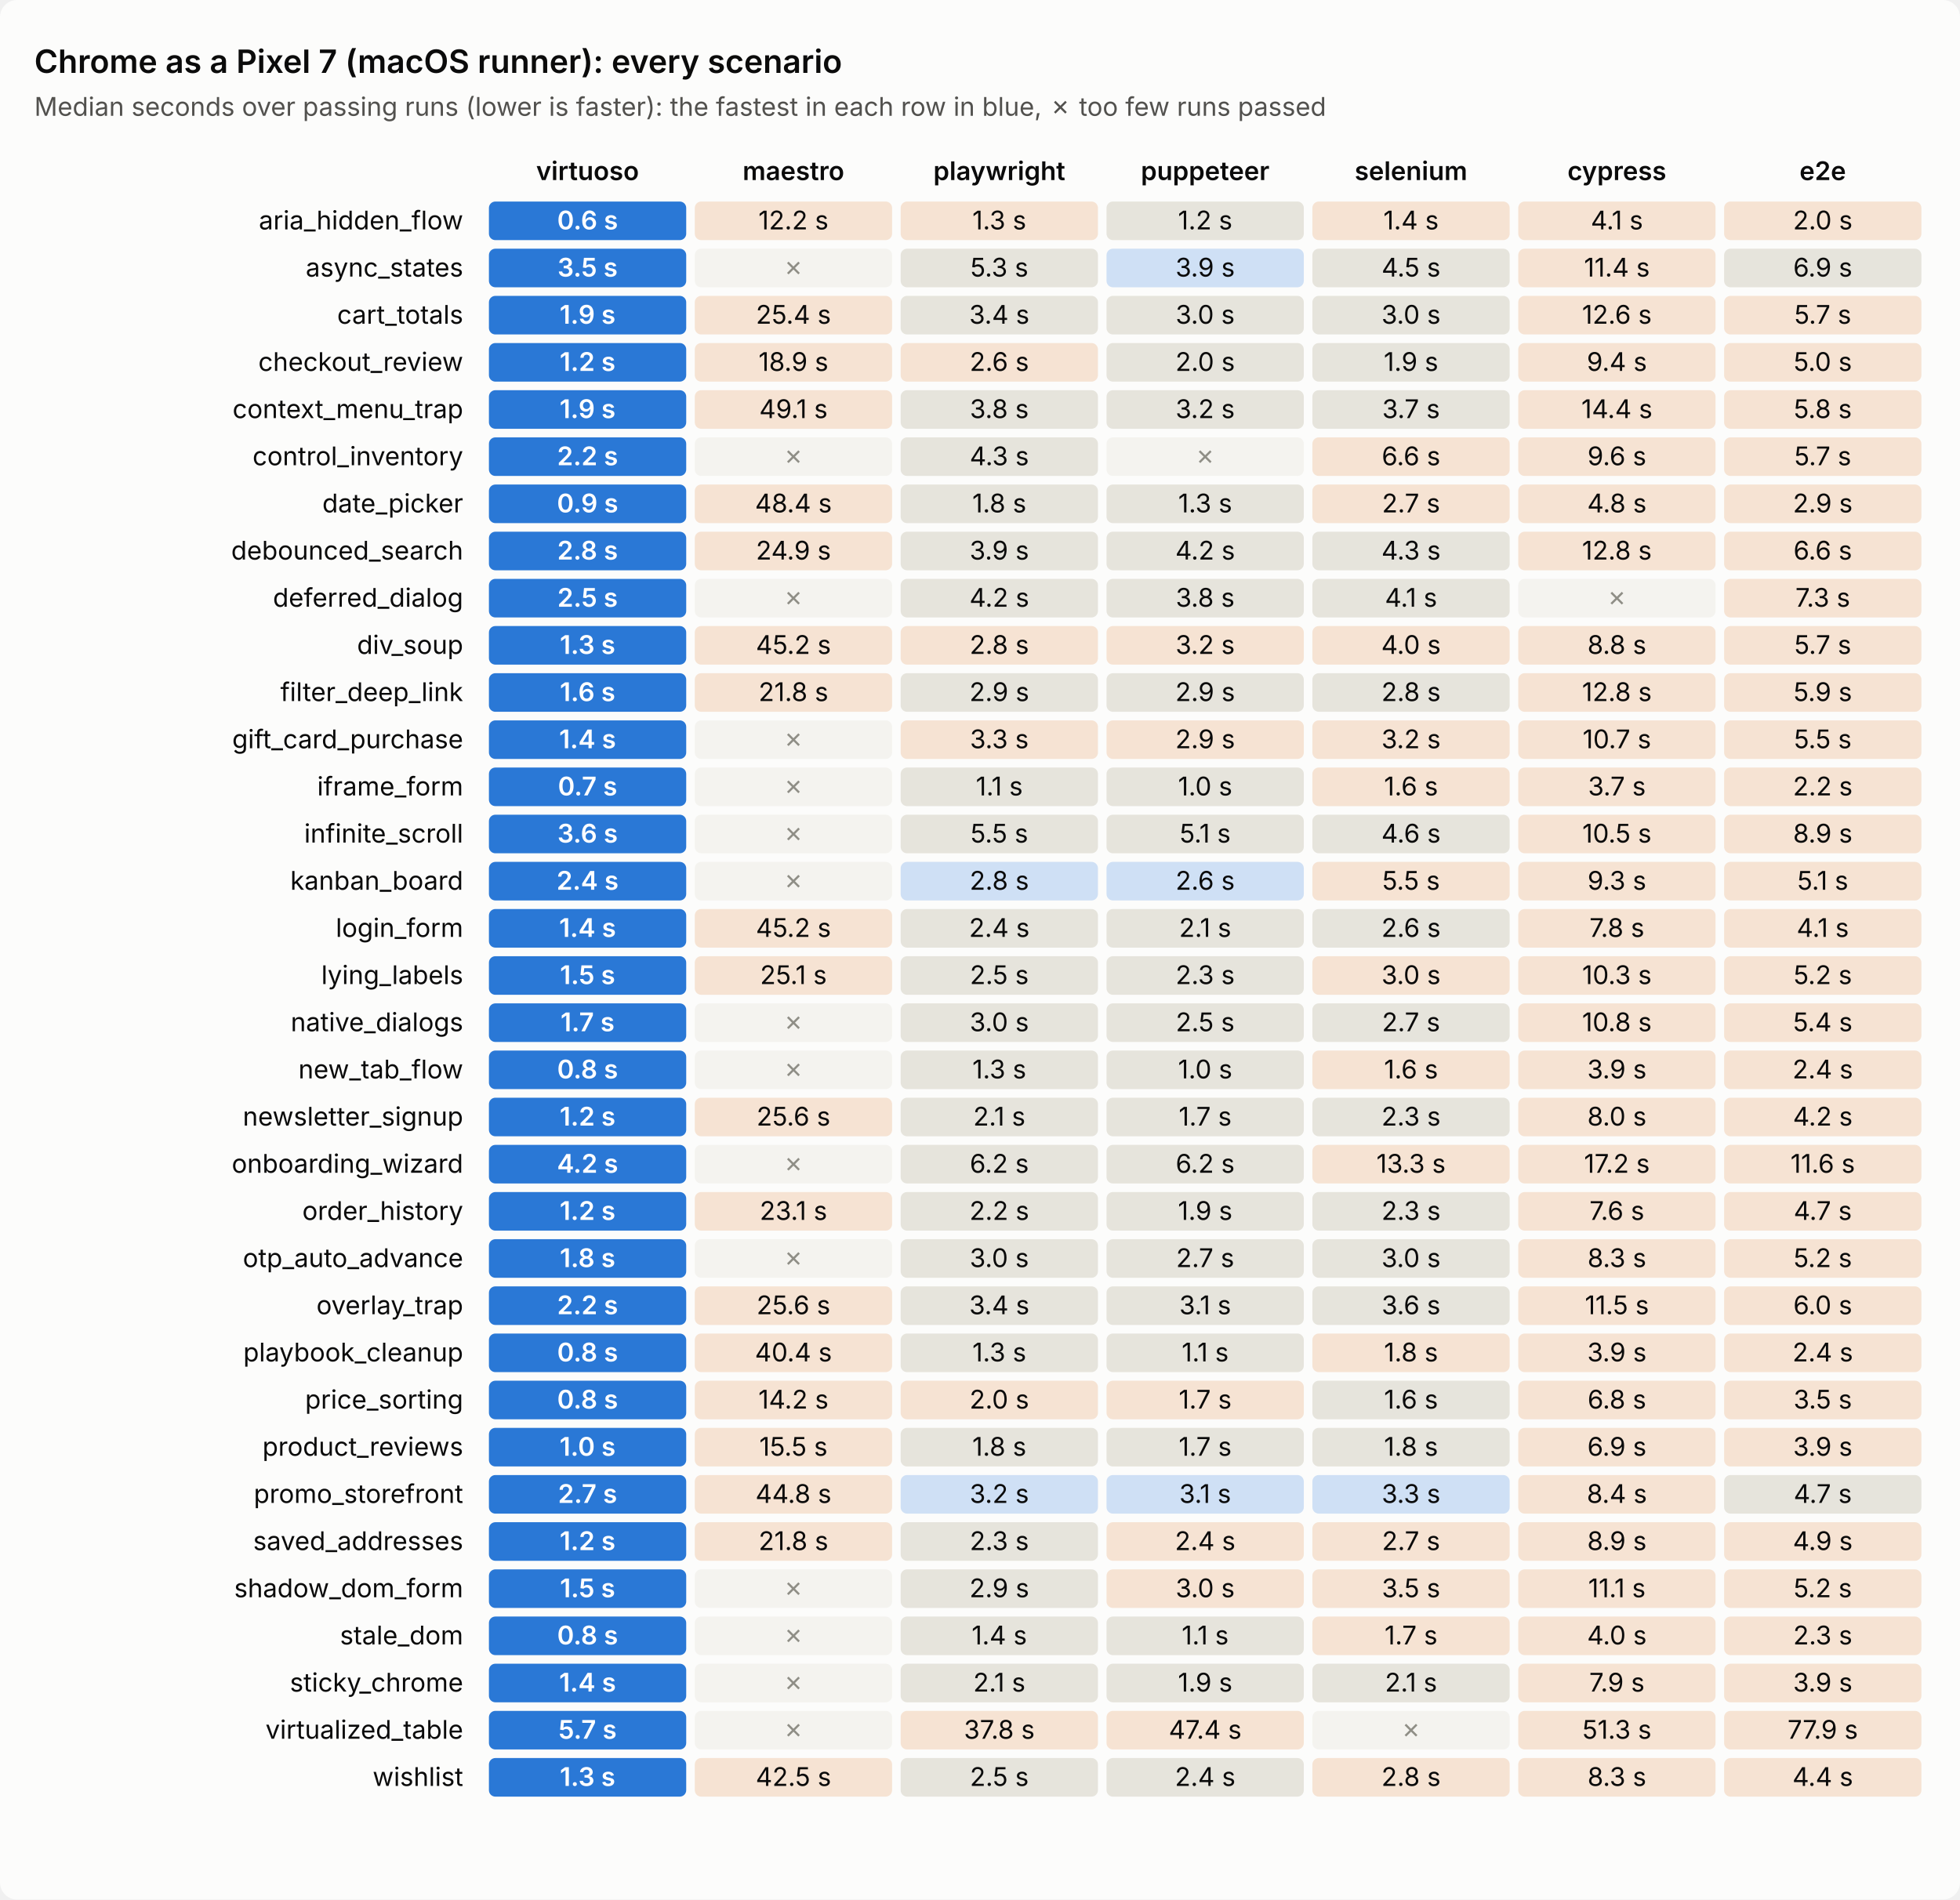
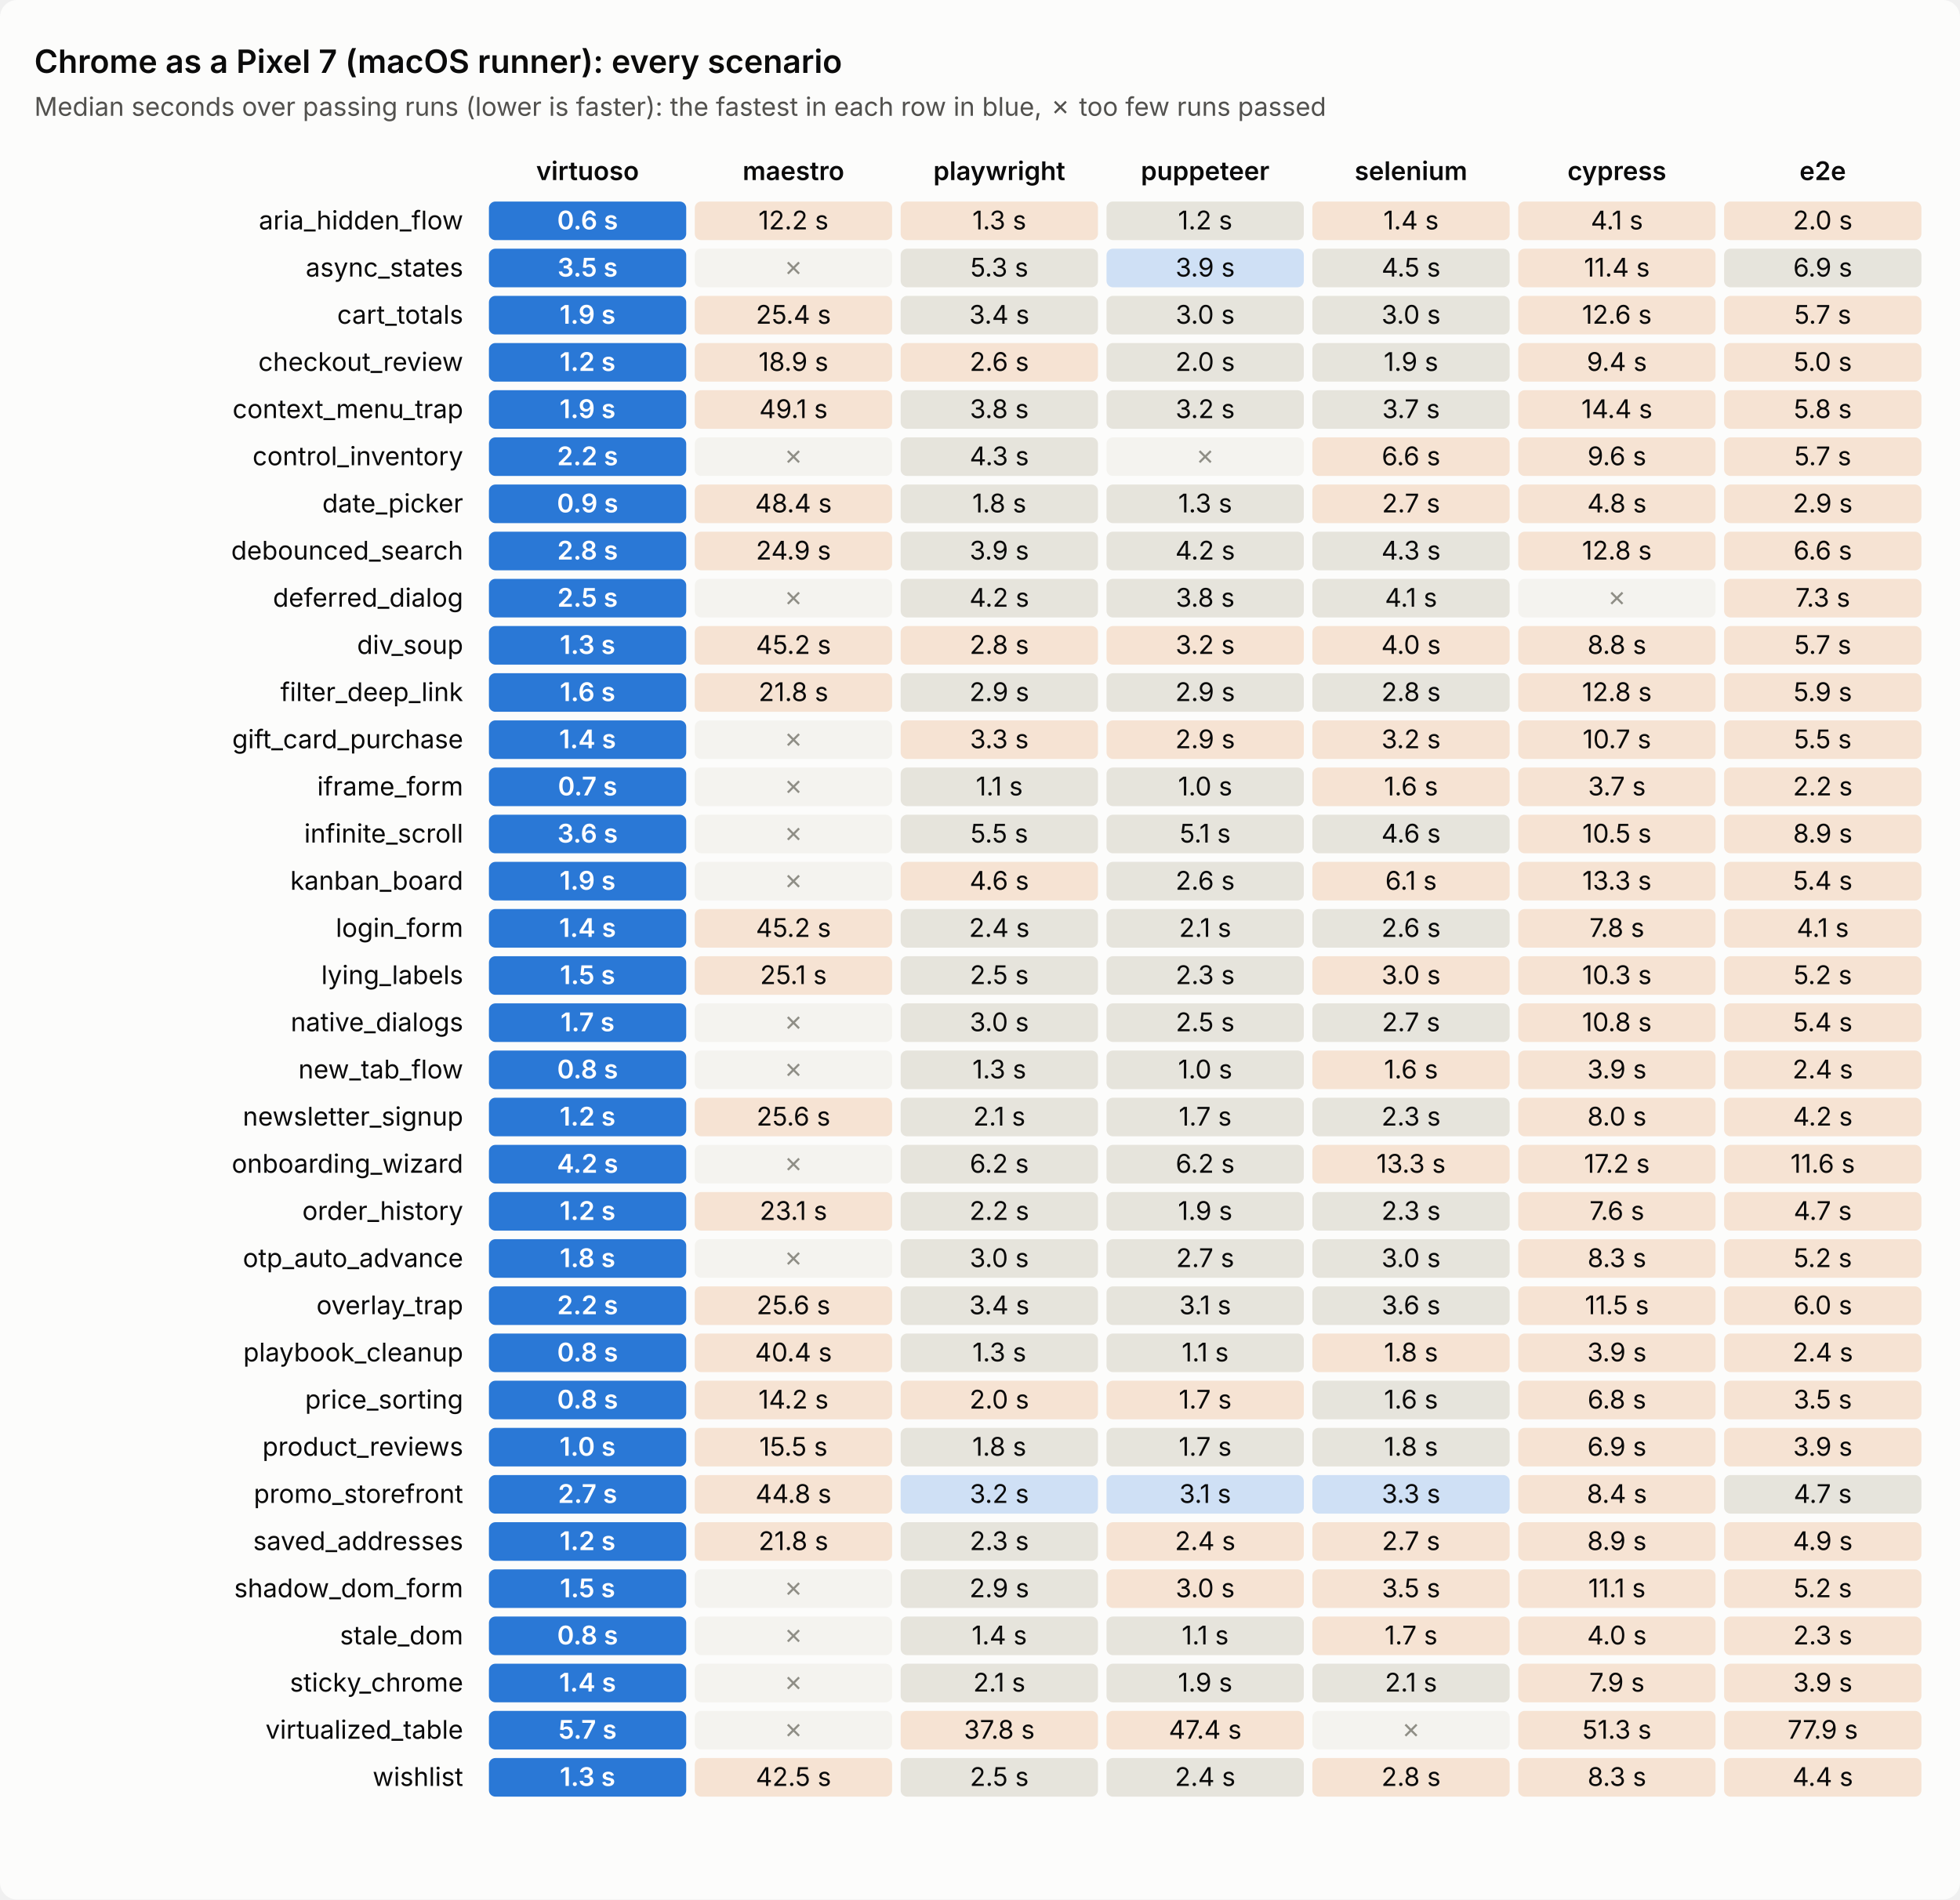
<svg xmlns="http://www.w3.org/2000/svg" viewBox="0 0 914 886" width="914" height="886" role="img" aria-label="Chrome as a Pixel 7 (macOS runner): every scenario's time per tool">
  <style>text{font:12px system-ui,-apple-system,'Segoe UI',sans-serif;fill:#0b0b0b}.sub{fill:#52514e}.title{font-size:15px;font-weight:600}.head{font-weight:600}         .bg{fill:#fcfcfb}.cell{fill:#efeee9}.best{fill:#2a78d6}.best+text{fill:#fff;font-weight:600}.near{fill:#cfe0f5}.mid{fill:#e6e4dc}.far{fill:#f6e3d3}.fail{fill:#f4f3ef}.fail+text{fill:#8f8e86}         @media (prefers-color-scheme: dark){.bg{fill:#1a1a19}text{fill:#f0efec}.sub{fill:#c3c2b7}.cell{fill:#2a2a28}.best{fill:#3987e5}.near{fill:#24364d}.mid{fill:#33322f}.far{fill:#4a3527}.fail{fill:#222221}.fail+text{fill:#7a7970}}</style>
  <rect class="bg" width="914" height="886" rx="8" />
  <text class="title" x="16" y="34.0">Chrome as a Pixel 7 (macOS runner): every scenario</text>
  <text class="sub" x="16" y="54.0">Median seconds over passing runs (lower is faster): the fastest in each row in blue, ✗ too few runs passed</text>
  <text class="head" x="274.0" y="84.0" text-anchor="middle">virtuoso</text>
  <text class="head" x="370.0" y="84.0" text-anchor="middle">maestro</text>
  <text class="head" x="466.0" y="84.0" text-anchor="middle">playwright</text>
  <text class="head" x="562.0" y="84.0" text-anchor="middle">puppeteer</text>
  <text class="head" x="658.0" y="84.0" text-anchor="middle">selenium</text>
  <text class="head" x="754.0" y="84.0" text-anchor="middle">cypress</text>
  <text class="head" x="850.0" y="84.0" text-anchor="middle">e2e</text>
  <text x="216.0" y="107.0" text-anchor="end">aria_hidden_flow</text>
  <rect class="cell best" x="228.0" y="94.0" width="92.0" height="18.0" rx="3" />
  <text x="274.0" y="107.0" text-anchor="middle">0.6 s</text>
  <rect class="cell far" x="324.0" y="94.0" width="92.0" height="18.0" rx="3" />
  <text x="370.0" y="107.0" text-anchor="middle">12.2 s</text>
  <rect class="cell far" x="420.0" y="94.0" width="92.0" height="18.0" rx="3" />
  <text x="466.0" y="107.0" text-anchor="middle">1.3 s</text>
  <rect class="cell mid" x="516.0" y="94.0" width="92.0" height="18.0" rx="3" />
  <text x="562.0" y="107.0" text-anchor="middle">1.2 s</text>
  <rect class="cell far" x="612.0" y="94.0" width="92.0" height="18.0" rx="3" />
  <text x="658.0" y="107.0" text-anchor="middle">1.4 s</text>
  <rect class="cell far" x="708.0" y="94.0" width="92.0" height="18.0" rx="3" />
  <text x="754.0" y="107.0" text-anchor="middle">4.1 s</text>
  <rect class="cell far" x="804.0" y="94.0" width="92.0" height="18.0" rx="3" />
  <text x="850.0" y="107.0" text-anchor="middle">2.0 s</text>
  <text x="216.0" y="129.0" text-anchor="end">async_states</text>
  <rect class="cell best" x="228.0" y="116.0" width="92.0" height="18.0" rx="3" />
  <text x="274.0" y="129.0" text-anchor="middle">3.5 s</text>
  <rect class="cell fail" x="324.0" y="116.0" width="92.0" height="18.0" rx="3" />
  <text x="370.0" y="129.0" text-anchor="middle">✗</text>
  <rect class="cell mid" x="420.0" y="116.0" width="92.0" height="18.0" rx="3" />
  <text x="466.0" y="129.0" text-anchor="middle">5.3 s</text>
  <rect class="cell near" x="516.0" y="116.0" width="92.0" height="18.0" rx="3" />
  <text x="562.0" y="129.0" text-anchor="middle">3.9 s</text>
  <rect class="cell mid" x="612.0" y="116.0" width="92.0" height="18.0" rx="3" />
  <text x="658.0" y="129.0" text-anchor="middle">4.5 s</text>
  <rect class="cell far" x="708.0" y="116.0" width="92.0" height="18.0" rx="3" />
  <text x="754.0" y="129.0" text-anchor="middle">11.4 s</text>
  <rect class="cell mid" x="804.0" y="116.0" width="92.0" height="18.0" rx="3" />
  <text x="850.0" y="129.0" text-anchor="middle">6.9 s</text>
  <text x="216.0" y="151.0" text-anchor="end">cart_totals</text>
  <rect class="cell best" x="228.0" y="138.0" width="92.0" height="18.0" rx="3" />
  <text x="274.0" y="151.0" text-anchor="middle">1.9 s</text>
  <rect class="cell far" x="324.0" y="138.0" width="92.0" height="18.0" rx="3" />
  <text x="370.0" y="151.0" text-anchor="middle">25.4 s</text>
  <rect class="cell mid" x="420.0" y="138.0" width="92.0" height="18.0" rx="3" />
  <text x="466.0" y="151.0" text-anchor="middle">3.4 s</text>
  <rect class="cell mid" x="516.0" y="138.0" width="92.0" height="18.0" rx="3" />
  <text x="562.0" y="151.0" text-anchor="middle">3.0 s</text>
  <rect class="cell mid" x="612.0" y="138.0" width="92.0" height="18.0" rx="3" />
  <text x="658.0" y="151.0" text-anchor="middle">3.0 s</text>
  <rect class="cell far" x="708.0" y="138.0" width="92.0" height="18.0" rx="3" />
  <text x="754.0" y="151.0" text-anchor="middle">12.6 s</text>
  <rect class="cell far" x="804.0" y="138.0" width="92.0" height="18.0" rx="3" />
  <text x="850.0" y="151.0" text-anchor="middle">5.7 s</text>
  <text x="216.0" y="173.0" text-anchor="end">checkout_review</text>
  <rect class="cell best" x="228.0" y="160.0" width="92.0" height="18.0" rx="3" />
  <text x="274.0" y="173.0" text-anchor="middle">1.2 s</text>
  <rect class="cell far" x="324.0" y="160.0" width="92.0" height="18.0" rx="3" />
  <text x="370.0" y="173.0" text-anchor="middle">18.9 s</text>
  <rect class="cell far" x="420.0" y="160.0" width="92.0" height="18.0" rx="3" />
  <text x="466.0" y="173.0" text-anchor="middle">2.6 s</text>
  <rect class="cell mid" x="516.0" y="160.0" width="92.0" height="18.0" rx="3" />
  <text x="562.0" y="173.0" text-anchor="middle">2.0 s</text>
  <rect class="cell mid" x="612.0" y="160.0" width="92.0" height="18.0" rx="3" />
  <text x="658.0" y="173.0" text-anchor="middle">1.9 s</text>
  <rect class="cell far" x="708.0" y="160.0" width="92.0" height="18.0" rx="3" />
  <text x="754.0" y="173.0" text-anchor="middle">9.4 s</text>
  <rect class="cell far" x="804.0" y="160.0" width="92.0" height="18.0" rx="3" />
  <text x="850.0" y="173.0" text-anchor="middle">5.0 s</text>
  <text x="216.0" y="195.0" text-anchor="end">context_menu_trap</text>
  <rect class="cell best" x="228.0" y="182.0" width="92.0" height="18.0" rx="3" />
  <text x="274.0" y="195.0" text-anchor="middle">1.9 s</text>
  <rect class="cell far" x="324.0" y="182.0" width="92.0" height="18.0" rx="3" />
  <text x="370.0" y="195.0" text-anchor="middle">49.1 s</text>
  <rect class="cell mid" x="420.0" y="182.0" width="92.0" height="18.0" rx="3" />
  <text x="466.0" y="195.0" text-anchor="middle">3.8 s</text>
  <rect class="cell mid" x="516.0" y="182.0" width="92.0" height="18.0" rx="3" />
  <text x="562.0" y="195.0" text-anchor="middle">3.2 s</text>
  <rect class="cell mid" x="612.0" y="182.0" width="92.0" height="18.0" rx="3" />
  <text x="658.0" y="195.0" text-anchor="middle">3.7 s</text>
  <rect class="cell far" x="708.0" y="182.0" width="92.0" height="18.0" rx="3" />
  <text x="754.0" y="195.0" text-anchor="middle">14.4 s</text>
  <rect class="cell far" x="804.0" y="182.0" width="92.0" height="18.0" rx="3" />
  <text x="850.0" y="195.0" text-anchor="middle">5.8 s</text>
  <text x="216.0" y="217.0" text-anchor="end">control_inventory</text>
  <rect class="cell best" x="228.0" y="204.0" width="92.0" height="18.0" rx="3" />
  <text x="274.0" y="217.0" text-anchor="middle">2.2 s</text>
  <rect class="cell fail" x="324.0" y="204.0" width="92.0" height="18.0" rx="3" />
  <text x="370.0" y="217.0" text-anchor="middle">✗</text>
  <rect class="cell mid" x="420.0" y="204.0" width="92.0" height="18.0" rx="3" />
  <text x="466.0" y="217.0" text-anchor="middle">4.3 s</text>
  <rect class="cell fail" x="516.0" y="204.0" width="92.0" height="18.0" rx="3" />
  <text x="562.0" y="217.0" text-anchor="middle">✗</text>
  <rect class="cell far" x="612.0" y="204.0" width="92.0" height="18.0" rx="3" />
  <text x="658.0" y="217.0" text-anchor="middle">6.6 s</text>
  <rect class="cell far" x="708.0" y="204.0" width="92.0" height="18.0" rx="3" />
  <text x="754.0" y="217.0" text-anchor="middle">9.6 s</text>
  <rect class="cell far" x="804.0" y="204.0" width="92.0" height="18.0" rx="3" />
  <text x="850.0" y="217.0" text-anchor="middle">5.7 s</text>
  <text x="216.0" y="239.0" text-anchor="end">date_picker</text>
  <rect class="cell best" x="228.0" y="226.0" width="92.0" height="18.0" rx="3" />
  <text x="274.0" y="239.0" text-anchor="middle">0.9 s</text>
  <rect class="cell far" x="324.0" y="226.0" width="92.0" height="18.0" rx="3" />
  <text x="370.0" y="239.0" text-anchor="middle">48.4 s</text>
  <rect class="cell mid" x="420.0" y="226.0" width="92.0" height="18.0" rx="3" />
  <text x="466.0" y="239.0" text-anchor="middle">1.8 s</text>
  <rect class="cell mid" x="516.0" y="226.0" width="92.0" height="18.0" rx="3" />
  <text x="562.0" y="239.0" text-anchor="middle">1.3 s</text>
  <rect class="cell far" x="612.0" y="226.0" width="92.0" height="18.0" rx="3" />
  <text x="658.0" y="239.0" text-anchor="middle">2.7 s</text>
  <rect class="cell far" x="708.0" y="226.0" width="92.0" height="18.0" rx="3" />
  <text x="754.0" y="239.0" text-anchor="middle">4.8 s</text>
  <rect class="cell far" x="804.0" y="226.0" width="92.0" height="18.0" rx="3" />
  <text x="850.0" y="239.0" text-anchor="middle">2.9 s</text>
  <text x="216.0" y="261.0" text-anchor="end">debounced_search</text>
  <rect class="cell best" x="228.0" y="248.0" width="92.0" height="18.0" rx="3" />
  <text x="274.0" y="261.0" text-anchor="middle">2.8 s</text>
  <rect class="cell far" x="324.0" y="248.0" width="92.0" height="18.0" rx="3" />
  <text x="370.0" y="261.0" text-anchor="middle">24.9 s</text>
  <rect class="cell mid" x="420.0" y="248.0" width="92.0" height="18.0" rx="3" />
  <text x="466.0" y="261.0" text-anchor="middle">3.9 s</text>
  <rect class="cell mid" x="516.0" y="248.0" width="92.0" height="18.0" rx="3" />
  <text x="562.0" y="261.0" text-anchor="middle">4.2 s</text>
  <rect class="cell mid" x="612.0" y="248.0" width="92.0" height="18.0" rx="3" />
  <text x="658.0" y="261.0" text-anchor="middle">4.3 s</text>
  <rect class="cell far" x="708.0" y="248.0" width="92.0" height="18.0" rx="3" />
  <text x="754.0" y="261.0" text-anchor="middle">12.8 s</text>
  <rect class="cell far" x="804.0" y="248.0" width="92.0" height="18.0" rx="3" />
  <text x="850.0" y="261.0" text-anchor="middle">6.6 s</text>
  <text x="216.0" y="283.0" text-anchor="end">deferred_dialog</text>
  <rect class="cell best" x="228.0" y="270.0" width="92.0" height="18.0" rx="3" />
  <text x="274.0" y="283.0" text-anchor="middle">2.5 s</text>
  <rect class="cell fail" x="324.0" y="270.0" width="92.0" height="18.0" rx="3" />
  <text x="370.0" y="283.0" text-anchor="middle">✗</text>
  <rect class="cell mid" x="420.0" y="270.0" width="92.0" height="18.0" rx="3" />
  <text x="466.0" y="283.0" text-anchor="middle">4.2 s</text>
  <rect class="cell mid" x="516.0" y="270.0" width="92.0" height="18.0" rx="3" />
  <text x="562.0" y="283.0" text-anchor="middle">3.8 s</text>
  <rect class="cell mid" x="612.0" y="270.0" width="92.0" height="18.0" rx="3" />
  <text x="658.0" y="283.0" text-anchor="middle">4.1 s</text>
  <rect class="cell fail" x="708.0" y="270.0" width="92.0" height="18.0" rx="3" />
  <text x="754.0" y="283.0" text-anchor="middle">✗</text>
  <rect class="cell far" x="804.0" y="270.0" width="92.0" height="18.0" rx="3" />
  <text x="850.0" y="283.0" text-anchor="middle">7.3 s</text>
  <text x="216.0" y="305.0" text-anchor="end">div_soup</text>
  <rect class="cell best" x="228.0" y="292.0" width="92.0" height="18.0" rx="3" />
  <text x="274.0" y="305.0" text-anchor="middle">1.3 s</text>
  <rect class="cell far" x="324.0" y="292.0" width="92.0" height="18.0" rx="3" />
  <text x="370.0" y="305.0" text-anchor="middle">45.2 s</text>
  <rect class="cell far" x="420.0" y="292.0" width="92.0" height="18.0" rx="3" />
  <text x="466.0" y="305.0" text-anchor="middle">2.8 s</text>
  <rect class="cell far" x="516.0" y="292.0" width="92.0" height="18.0" rx="3" />
  <text x="562.0" y="305.0" text-anchor="middle">3.2 s</text>
  <rect class="cell far" x="612.0" y="292.0" width="92.0" height="18.0" rx="3" />
  <text x="658.0" y="305.0" text-anchor="middle">4.0 s</text>
  <rect class="cell far" x="708.0" y="292.0" width="92.0" height="18.0" rx="3" />
  <text x="754.0" y="305.0" text-anchor="middle">8.8 s</text>
  <rect class="cell far" x="804.0" y="292.0" width="92.0" height="18.0" rx="3" />
  <text x="850.0" y="305.0" text-anchor="middle">5.7 s</text>
  <text x="216.0" y="327.0" text-anchor="end">filter_deep_link</text>
  <rect class="cell best" x="228.0" y="314.0" width="92.0" height="18.0" rx="3" />
  <text x="274.0" y="327.0" text-anchor="middle">1.6 s</text>
  <rect class="cell far" x="324.0" y="314.0" width="92.0" height="18.0" rx="3" />
  <text x="370.0" y="327.0" text-anchor="middle">21.8 s</text>
  <rect class="cell mid" x="420.0" y="314.0" width="92.0" height="18.0" rx="3" />
  <text x="466.0" y="327.0" text-anchor="middle">2.9 s</text>
  <rect class="cell mid" x="516.0" y="314.0" width="92.0" height="18.0" rx="3" />
  <text x="562.0" y="327.0" text-anchor="middle">2.9 s</text>
  <rect class="cell mid" x="612.0" y="314.0" width="92.0" height="18.0" rx="3" />
  <text x="658.0" y="327.0" text-anchor="middle">2.8 s</text>
  <rect class="cell far" x="708.0" y="314.0" width="92.0" height="18.0" rx="3" />
  <text x="754.0" y="327.0" text-anchor="middle">12.8 s</text>
  <rect class="cell far" x="804.0" y="314.0" width="92.0" height="18.0" rx="3" />
  <text x="850.0" y="327.0" text-anchor="middle">5.9 s</text>
  <text x="216.0" y="349.0" text-anchor="end">gift_card_purchase</text>
  <rect class="cell best" x="228.0" y="336.0" width="92.0" height="18.0" rx="3" />
  <text x="274.0" y="349.0" text-anchor="middle">1.4 s</text>
  <rect class="cell fail" x="324.0" y="336.0" width="92.0" height="18.0" rx="3" />
  <text x="370.0" y="349.0" text-anchor="middle">✗</text>
  <rect class="cell far" x="420.0" y="336.0" width="92.0" height="18.0" rx="3" />
  <text x="466.0" y="349.0" text-anchor="middle">3.3 s</text>
  <rect class="cell far" x="516.0" y="336.0" width="92.0" height="18.0" rx="3" />
  <text x="562.0" y="349.0" text-anchor="middle">2.9 s</text>
  <rect class="cell far" x="612.0" y="336.0" width="92.0" height="18.0" rx="3" />
  <text x="658.0" y="349.0" text-anchor="middle">3.2 s</text>
  <rect class="cell far" x="708.0" y="336.0" width="92.0" height="18.0" rx="3" />
  <text x="754.0" y="349.0" text-anchor="middle">10.7 s</text>
  <rect class="cell far" x="804.0" y="336.0" width="92.0" height="18.0" rx="3" />
  <text x="850.0" y="349.0" text-anchor="middle">5.5 s</text>
  <text x="216.0" y="371.0" text-anchor="end">iframe_form</text>
  <rect class="cell best" x="228.0" y="358.0" width="92.0" height="18.0" rx="3" />
  <text x="274.0" y="371.0" text-anchor="middle">0.7 s</text>
  <rect class="cell fail" x="324.0" y="358.0" width="92.0" height="18.0" rx="3" />
  <text x="370.0" y="371.0" text-anchor="middle">✗</text>
  <rect class="cell mid" x="420.0" y="358.0" width="92.0" height="18.0" rx="3" />
  <text x="466.0" y="371.0" text-anchor="middle">1.1 s</text>
  <rect class="cell mid" x="516.0" y="358.0" width="92.0" height="18.0" rx="3" />
  <text x="562.0" y="371.0" text-anchor="middle">1.0 s</text>
  <rect class="cell far" x="612.0" y="358.0" width="92.0" height="18.0" rx="3" />
  <text x="658.0" y="371.0" text-anchor="middle">1.6 s</text>
  <rect class="cell far" x="708.0" y="358.0" width="92.0" height="18.0" rx="3" />
  <text x="754.0" y="371.0" text-anchor="middle">3.7 s</text>
  <rect class="cell far" x="804.0" y="358.0" width="92.0" height="18.0" rx="3" />
  <text x="850.0" y="371.0" text-anchor="middle">2.2 s</text>
  <text x="216.0" y="393.0" text-anchor="end">infinite_scroll</text>
  <rect class="cell best" x="228.0" y="380.0" width="92.0" height="18.0" rx="3" />
  <text x="274.0" y="393.0" text-anchor="middle">3.6 s</text>
  <rect class="cell fail" x="324.0" y="380.0" width="92.0" height="18.0" rx="3" />
  <text x="370.0" y="393.0" text-anchor="middle">✗</text>
  <rect class="cell mid" x="420.0" y="380.0" width="92.0" height="18.0" rx="3" />
  <text x="466.0" y="393.0" text-anchor="middle">5.5 s</text>
  <rect class="cell mid" x="516.0" y="380.0" width="92.0" height="18.0" rx="3" />
  <text x="562.0" y="393.0" text-anchor="middle">5.1 s</text>
  <rect class="cell mid" x="612.0" y="380.0" width="92.0" height="18.0" rx="3" />
  <text x="658.0" y="393.0" text-anchor="middle">4.6 s</text>
  <rect class="cell far" x="708.0" y="380.0" width="92.0" height="18.0" rx="3" />
  <text x="754.0" y="393.0" text-anchor="middle">10.5 s</text>
  <rect class="cell far" x="804.0" y="380.0" width="92.0" height="18.0" rx="3" />
  <text x="850.0" y="393.0" text-anchor="middle">8.9 s</text>
  <text x="216.0" y="415.0" text-anchor="end">kanban_board</text>
  <rect class="cell best" x="228.0" y="402.0" width="92.0" height="18.0" rx="3" />
-   <text x="274.0" y="415.0" text-anchor="middle">2.4 s</text>
+   <text x="274.0" y="415.0" text-anchor="middle">1.9 s</text>
  <rect class="cell fail" x="324.0" y="402.0" width="92.0" height="18.0" rx="3" />
  <text x="370.0" y="415.0" text-anchor="middle">✗</text>
-   <rect class="cell near" x="420.0" y="402.0" width="92.0" height="18.0" rx="3" />
-   <text x="466.0" y="415.0" text-anchor="middle">2.8 s</text>
-   <rect class="cell near" x="516.0" y="402.0" width="92.0" height="18.0" rx="3" />
+   <rect class="cell far" x="420.0" y="402.0" width="92.0" height="18.0" rx="3" />
+   <text x="466.0" y="415.0" text-anchor="middle">4.6 s</text>
+   <rect class="cell mid" x="516.0" y="402.0" width="92.0" height="18.0" rx="3" />
  <text x="562.0" y="415.0" text-anchor="middle">2.6 s</text>
  <rect class="cell far" x="612.0" y="402.0" width="92.0" height="18.0" rx="3" />
-   <text x="658.0" y="415.0" text-anchor="middle">5.5 s</text>
+   <text x="658.0" y="415.0" text-anchor="middle">6.1 s</text>
  <rect class="cell far" x="708.0" y="402.0" width="92.0" height="18.0" rx="3" />
-   <text x="754.0" y="415.0" text-anchor="middle">9.3 s</text>
+   <text x="754.0" y="415.0" text-anchor="middle">13.3 s</text>
  <rect class="cell far" x="804.0" y="402.0" width="92.0" height="18.0" rx="3" />
-   <text x="850.0" y="415.0" text-anchor="middle">5.1 s</text>
+   <text x="850.0" y="415.0" text-anchor="middle">5.4 s</text>
  <text x="216.0" y="437.0" text-anchor="end">login_form</text>
  <rect class="cell best" x="228.0" y="424.0" width="92.0" height="18.0" rx="3" />
  <text x="274.0" y="437.0" text-anchor="middle">1.4 s</text>
  <rect class="cell far" x="324.0" y="424.0" width="92.0" height="18.0" rx="3" />
  <text x="370.0" y="437.0" text-anchor="middle">45.2 s</text>
  <rect class="cell mid" x="420.0" y="424.0" width="92.0" height="18.0" rx="3" />
  <text x="466.0" y="437.0" text-anchor="middle">2.4 s</text>
  <rect class="cell mid" x="516.0" y="424.0" width="92.0" height="18.0" rx="3" />
  <text x="562.0" y="437.0" text-anchor="middle">2.1 s</text>
  <rect class="cell mid" x="612.0" y="424.0" width="92.0" height="18.0" rx="3" />
  <text x="658.0" y="437.0" text-anchor="middle">2.6 s</text>
  <rect class="cell far" x="708.0" y="424.0" width="92.0" height="18.0" rx="3" />
  <text x="754.0" y="437.0" text-anchor="middle">7.8 s</text>
  <rect class="cell far" x="804.0" y="424.0" width="92.0" height="18.0" rx="3" />
  <text x="850.0" y="437.0" text-anchor="middle">4.1 s</text>
  <text x="216.0" y="459.0" text-anchor="end">lying_labels</text>
  <rect class="cell best" x="228.0" y="446.0" width="92.0" height="18.0" rx="3" />
  <text x="274.0" y="459.0" text-anchor="middle">1.5 s</text>
  <rect class="cell far" x="324.0" y="446.0" width="92.0" height="18.0" rx="3" />
  <text x="370.0" y="459.0" text-anchor="middle">25.1 s</text>
  <rect class="cell mid" x="420.0" y="446.0" width="92.0" height="18.0" rx="3" />
  <text x="466.0" y="459.0" text-anchor="middle">2.5 s</text>
  <rect class="cell mid" x="516.0" y="446.0" width="92.0" height="18.0" rx="3" />
  <text x="562.0" y="459.0" text-anchor="middle">2.3 s</text>
  <rect class="cell far" x="612.0" y="446.0" width="92.0" height="18.0" rx="3" />
  <text x="658.0" y="459.0" text-anchor="middle">3.0 s</text>
  <rect class="cell far" x="708.0" y="446.0" width="92.0" height="18.0" rx="3" />
  <text x="754.0" y="459.0" text-anchor="middle">10.3 s</text>
  <rect class="cell far" x="804.0" y="446.0" width="92.0" height="18.0" rx="3" />
  <text x="850.0" y="459.0" text-anchor="middle">5.2 s</text>
  <text x="216.0" y="481.0" text-anchor="end">native_dialogs</text>
  <rect class="cell best" x="228.0" y="468.0" width="92.0" height="18.0" rx="3" />
  <text x="274.0" y="481.0" text-anchor="middle">1.7 s</text>
  <rect class="cell fail" x="324.0" y="468.0" width="92.0" height="18.0" rx="3" />
  <text x="370.0" y="481.0" text-anchor="middle">✗</text>
  <rect class="cell mid" x="420.0" y="468.0" width="92.0" height="18.0" rx="3" />
  <text x="466.0" y="481.0" text-anchor="middle">3.0 s</text>
  <rect class="cell mid" x="516.0" y="468.0" width="92.0" height="18.0" rx="3" />
  <text x="562.0" y="481.0" text-anchor="middle">2.5 s</text>
  <rect class="cell mid" x="612.0" y="468.0" width="92.0" height="18.0" rx="3" />
  <text x="658.0" y="481.0" text-anchor="middle">2.7 s</text>
  <rect class="cell far" x="708.0" y="468.0" width="92.0" height="18.0" rx="3" />
  <text x="754.0" y="481.0" text-anchor="middle">10.8 s</text>
  <rect class="cell far" x="804.0" y="468.0" width="92.0" height="18.0" rx="3" />
  <text x="850.0" y="481.0" text-anchor="middle">5.4 s</text>
  <text x="216.0" y="503.0" text-anchor="end">new_tab_flow</text>
  <rect class="cell best" x="228.0" y="490.0" width="92.0" height="18.0" rx="3" />
  <text x="274.0" y="503.0" text-anchor="middle">0.8 s</text>
  <rect class="cell fail" x="324.0" y="490.0" width="92.0" height="18.0" rx="3" />
  <text x="370.0" y="503.0" text-anchor="middle">✗</text>
  <rect class="cell mid" x="420.0" y="490.0" width="92.0" height="18.0" rx="3" />
  <text x="466.0" y="503.0" text-anchor="middle">1.3 s</text>
  <rect class="cell mid" x="516.0" y="490.0" width="92.0" height="18.0" rx="3" />
  <text x="562.0" y="503.0" text-anchor="middle">1.0 s</text>
  <rect class="cell far" x="612.0" y="490.0" width="92.0" height="18.0" rx="3" />
  <text x="658.0" y="503.0" text-anchor="middle">1.6 s</text>
  <rect class="cell far" x="708.0" y="490.0" width="92.0" height="18.0" rx="3" />
  <text x="754.0" y="503.0" text-anchor="middle">3.9 s</text>
  <rect class="cell far" x="804.0" y="490.0" width="92.0" height="18.0" rx="3" />
  <text x="850.0" y="503.0" text-anchor="middle">2.4 s</text>
  <text x="216.0" y="525.0" text-anchor="end">newsletter_signup</text>
  <rect class="cell best" x="228.0" y="512.0" width="92.0" height="18.0" rx="3" />
  <text x="274.0" y="525.0" text-anchor="middle">1.2 s</text>
  <rect class="cell far" x="324.0" y="512.0" width="92.0" height="18.0" rx="3" />
  <text x="370.0" y="525.0" text-anchor="middle">25.6 s</text>
  <rect class="cell mid" x="420.0" y="512.0" width="92.0" height="18.0" rx="3" />
  <text x="466.0" y="525.0" text-anchor="middle">2.1 s</text>
  <rect class="cell mid" x="516.0" y="512.0" width="92.0" height="18.0" rx="3" />
  <text x="562.0" y="525.0" text-anchor="middle">1.7 s</text>
  <rect class="cell mid" x="612.0" y="512.0" width="92.0" height="18.0" rx="3" />
  <text x="658.0" y="525.0" text-anchor="middle">2.3 s</text>
  <rect class="cell far" x="708.0" y="512.0" width="92.0" height="18.0" rx="3" />
  <text x="754.0" y="525.0" text-anchor="middle">8.0 s</text>
  <rect class="cell far" x="804.0" y="512.0" width="92.0" height="18.0" rx="3" />
  <text x="850.0" y="525.0" text-anchor="middle">4.2 s</text>
  <text x="216.0" y="547.0" text-anchor="end">onboarding_wizard</text>
  <rect class="cell best" x="228.0" y="534.0" width="92.0" height="18.0" rx="3" />
  <text x="274.0" y="547.0" text-anchor="middle">4.2 s</text>
  <rect class="cell fail" x="324.0" y="534.0" width="92.0" height="18.0" rx="3" />
  <text x="370.0" y="547.0" text-anchor="middle">✗</text>
  <rect class="cell mid" x="420.0" y="534.0" width="92.0" height="18.0" rx="3" />
  <text x="466.0" y="547.0" text-anchor="middle">6.2 s</text>
  <rect class="cell mid" x="516.0" y="534.0" width="92.0" height="18.0" rx="3" />
  <text x="562.0" y="547.0" text-anchor="middle">6.2 s</text>
  <rect class="cell far" x="612.0" y="534.0" width="92.0" height="18.0" rx="3" />
  <text x="658.0" y="547.0" text-anchor="middle">13.3 s</text>
  <rect class="cell far" x="708.0" y="534.0" width="92.0" height="18.0" rx="3" />
  <text x="754.0" y="547.0" text-anchor="middle">17.2 s</text>
  <rect class="cell far" x="804.0" y="534.0" width="92.0" height="18.0" rx="3" />
  <text x="850.0" y="547.0" text-anchor="middle">11.6 s</text>
  <text x="216.0" y="569.0" text-anchor="end">order_history</text>
  <rect class="cell best" x="228.0" y="556.0" width="92.0" height="18.0" rx="3" />
  <text x="274.0" y="569.0" text-anchor="middle">1.2 s</text>
  <rect class="cell far" x="324.0" y="556.0" width="92.0" height="18.0" rx="3" />
  <text x="370.0" y="569.0" text-anchor="middle">23.1 s</text>
  <rect class="cell mid" x="420.0" y="556.0" width="92.0" height="18.0" rx="3" />
  <text x="466.0" y="569.0" text-anchor="middle">2.2 s</text>
  <rect class="cell mid" x="516.0" y="556.0" width="92.0" height="18.0" rx="3" />
  <text x="562.0" y="569.0" text-anchor="middle">1.9 s</text>
  <rect class="cell mid" x="612.0" y="556.0" width="92.0" height="18.0" rx="3" />
  <text x="658.0" y="569.0" text-anchor="middle">2.3 s</text>
  <rect class="cell far" x="708.0" y="556.0" width="92.0" height="18.0" rx="3" />
  <text x="754.0" y="569.0" text-anchor="middle">7.6 s</text>
  <rect class="cell far" x="804.0" y="556.0" width="92.0" height="18.0" rx="3" />
  <text x="850.0" y="569.0" text-anchor="middle">4.7 s</text>
  <text x="216.0" y="591.0" text-anchor="end">otp_auto_advance</text>
  <rect class="cell best" x="228.0" y="578.0" width="92.0" height="18.0" rx="3" />
  <text x="274.0" y="591.0" text-anchor="middle">1.8 s</text>
  <rect class="cell fail" x="324.0" y="578.0" width="92.0" height="18.0" rx="3" />
  <text x="370.0" y="591.0" text-anchor="middle">✗</text>
  <rect class="cell mid" x="420.0" y="578.0" width="92.0" height="18.0" rx="3" />
  <text x="466.0" y="591.0" text-anchor="middle">3.0 s</text>
  <rect class="cell mid" x="516.0" y="578.0" width="92.0" height="18.0" rx="3" />
  <text x="562.0" y="591.0" text-anchor="middle">2.7 s</text>
  <rect class="cell mid" x="612.0" y="578.0" width="92.0" height="18.0" rx="3" />
  <text x="658.0" y="591.0" text-anchor="middle">3.0 s</text>
  <rect class="cell far" x="708.0" y="578.0" width="92.0" height="18.0" rx="3" />
  <text x="754.0" y="591.0" text-anchor="middle">8.3 s</text>
  <rect class="cell far" x="804.0" y="578.0" width="92.0" height="18.0" rx="3" />
  <text x="850.0" y="591.0" text-anchor="middle">5.2 s</text>
  <text x="216.0" y="613.0" text-anchor="end">overlay_trap</text>
  <rect class="cell best" x="228.0" y="600.0" width="92.0" height="18.0" rx="3" />
  <text x="274.0" y="613.0" text-anchor="middle">2.2 s</text>
  <rect class="cell far" x="324.0" y="600.0" width="92.0" height="18.0" rx="3" />
  <text x="370.0" y="613.0" text-anchor="middle">25.6 s</text>
  <rect class="cell mid" x="420.0" y="600.0" width="92.0" height="18.0" rx="3" />
  <text x="466.0" y="613.0" text-anchor="middle">3.4 s</text>
  <rect class="cell mid" x="516.0" y="600.0" width="92.0" height="18.0" rx="3" />
  <text x="562.0" y="613.0" text-anchor="middle">3.1 s</text>
  <rect class="cell mid" x="612.0" y="600.0" width="92.0" height="18.0" rx="3" />
  <text x="658.0" y="613.0" text-anchor="middle">3.6 s</text>
  <rect class="cell far" x="708.0" y="600.0" width="92.0" height="18.0" rx="3" />
  <text x="754.0" y="613.0" text-anchor="middle">11.5 s</text>
  <rect class="cell far" x="804.0" y="600.0" width="92.0" height="18.0" rx="3" />
  <text x="850.0" y="613.0" text-anchor="middle">6.0 s</text>
  <text x="216.0" y="635.0" text-anchor="end">playbook_cleanup</text>
  <rect class="cell best" x="228.0" y="622.0" width="92.0" height="18.0" rx="3" />
  <text x="274.0" y="635.0" text-anchor="middle">0.8 s</text>
  <rect class="cell far" x="324.0" y="622.0" width="92.0" height="18.0" rx="3" />
  <text x="370.0" y="635.0" text-anchor="middle">40.4 s</text>
  <rect class="cell mid" x="420.0" y="622.0" width="92.0" height="18.0" rx="3" />
  <text x="466.0" y="635.0" text-anchor="middle">1.3 s</text>
  <rect class="cell mid" x="516.0" y="622.0" width="92.0" height="18.0" rx="3" />
  <text x="562.0" y="635.0" text-anchor="middle">1.1 s</text>
  <rect class="cell far" x="612.0" y="622.0" width="92.0" height="18.0" rx="3" />
  <text x="658.0" y="635.0" text-anchor="middle">1.8 s</text>
  <rect class="cell far" x="708.0" y="622.0" width="92.0" height="18.0" rx="3" />
  <text x="754.0" y="635.0" text-anchor="middle">3.9 s</text>
  <rect class="cell far" x="804.0" y="622.0" width="92.0" height="18.0" rx="3" />
  <text x="850.0" y="635.0" text-anchor="middle">2.4 s</text>
  <text x="216.0" y="657.0" text-anchor="end">price_sorting</text>
  <rect class="cell best" x="228.0" y="644.0" width="92.0" height="18.0" rx="3" />
  <text x="274.0" y="657.0" text-anchor="middle">0.8 s</text>
  <rect class="cell far" x="324.0" y="644.0" width="92.0" height="18.0" rx="3" />
  <text x="370.0" y="657.0" text-anchor="middle">14.2 s</text>
  <rect class="cell far" x="420.0" y="644.0" width="92.0" height="18.0" rx="3" />
  <text x="466.0" y="657.0" text-anchor="middle">2.0 s</text>
  <rect class="cell far" x="516.0" y="644.0" width="92.0" height="18.0" rx="3" />
  <text x="562.0" y="657.0" text-anchor="middle">1.7 s</text>
  <rect class="cell mid" x="612.0" y="644.0" width="92.0" height="18.0" rx="3" />
  <text x="658.0" y="657.0" text-anchor="middle">1.6 s</text>
  <rect class="cell far" x="708.0" y="644.0" width="92.0" height="18.0" rx="3" />
  <text x="754.0" y="657.0" text-anchor="middle">6.8 s</text>
  <rect class="cell far" x="804.0" y="644.0" width="92.0" height="18.0" rx="3" />
  <text x="850.0" y="657.0" text-anchor="middle">3.5 s</text>
  <text x="216.0" y="679.0" text-anchor="end">product_reviews</text>
  <rect class="cell best" x="228.0" y="666.0" width="92.0" height="18.0" rx="3" />
  <text x="274.0" y="679.0" text-anchor="middle">1.0 s</text>
  <rect class="cell far" x="324.0" y="666.0" width="92.0" height="18.0" rx="3" />
  <text x="370.0" y="679.0" text-anchor="middle">15.5 s</text>
  <rect class="cell mid" x="420.0" y="666.0" width="92.0" height="18.0" rx="3" />
  <text x="466.0" y="679.0" text-anchor="middle">1.8 s</text>
  <rect class="cell mid" x="516.0" y="666.0" width="92.0" height="18.0" rx="3" />
  <text x="562.0" y="679.0" text-anchor="middle">1.7 s</text>
  <rect class="cell mid" x="612.0" y="666.0" width="92.0" height="18.0" rx="3" />
  <text x="658.0" y="679.0" text-anchor="middle">1.8 s</text>
  <rect class="cell far" x="708.0" y="666.0" width="92.0" height="18.0" rx="3" />
  <text x="754.0" y="679.0" text-anchor="middle">6.9 s</text>
  <rect class="cell far" x="804.0" y="666.0" width="92.0" height="18.0" rx="3" />
  <text x="850.0" y="679.0" text-anchor="middle">3.9 s</text>
  <text x="216.0" y="701.0" text-anchor="end">promo_storefront</text>
  <rect class="cell best" x="228.0" y="688.0" width="92.0" height="18.0" rx="3" />
  <text x="274.0" y="701.0" text-anchor="middle">2.7 s</text>
  <rect class="cell far" x="324.0" y="688.0" width="92.0" height="18.0" rx="3" />
  <text x="370.0" y="701.0" text-anchor="middle">44.8 s</text>
  <rect class="cell near" x="420.0" y="688.0" width="92.0" height="18.0" rx="3" />
  <text x="466.0" y="701.0" text-anchor="middle">3.2 s</text>
  <rect class="cell near" x="516.0" y="688.0" width="92.0" height="18.0" rx="3" />
  <text x="562.0" y="701.0" text-anchor="middle">3.1 s</text>
  <rect class="cell near" x="612.0" y="688.0" width="92.0" height="18.0" rx="3" />
  <text x="658.0" y="701.0" text-anchor="middle">3.3 s</text>
  <rect class="cell far" x="708.0" y="688.0" width="92.0" height="18.0" rx="3" />
  <text x="754.0" y="701.0" text-anchor="middle">8.4 s</text>
  <rect class="cell mid" x="804.0" y="688.0" width="92.0" height="18.0" rx="3" />
  <text x="850.0" y="701.0" text-anchor="middle">4.7 s</text>
  <text x="216.0" y="723.0" text-anchor="end">saved_addresses</text>
  <rect class="cell best" x="228.0" y="710.0" width="92.0" height="18.0" rx="3" />
  <text x="274.0" y="723.0" text-anchor="middle">1.2 s</text>
  <rect class="cell far" x="324.0" y="710.0" width="92.0" height="18.0" rx="3" />
  <text x="370.0" y="723.0" text-anchor="middle">21.8 s</text>
  <rect class="cell mid" x="420.0" y="710.0" width="92.0" height="18.0" rx="3" />
  <text x="466.0" y="723.0" text-anchor="middle">2.3 s</text>
  <rect class="cell far" x="516.0" y="710.0" width="92.0" height="18.0" rx="3" />
  <text x="562.0" y="723.0" text-anchor="middle">2.4 s</text>
  <rect class="cell far" x="612.0" y="710.0" width="92.0" height="18.0" rx="3" />
  <text x="658.0" y="723.0" text-anchor="middle">2.7 s</text>
  <rect class="cell far" x="708.0" y="710.0" width="92.0" height="18.0" rx="3" />
  <text x="754.0" y="723.0" text-anchor="middle">8.9 s</text>
  <rect class="cell far" x="804.0" y="710.0" width="92.0" height="18.0" rx="3" />
  <text x="850.0" y="723.0" text-anchor="middle">4.9 s</text>
  <text x="216.0" y="745.0" text-anchor="end">shadow_dom_form</text>
  <rect class="cell best" x="228.0" y="732.0" width="92.0" height="18.0" rx="3" />
  <text x="274.0" y="745.0" text-anchor="middle">1.5 s</text>
  <rect class="cell fail" x="324.0" y="732.0" width="92.0" height="18.0" rx="3" />
  <text x="370.0" y="745.0" text-anchor="middle">✗</text>
  <rect class="cell mid" x="420.0" y="732.0" width="92.0" height="18.0" rx="3" />
  <text x="466.0" y="745.0" text-anchor="middle">2.9 s</text>
  <rect class="cell far" x="516.0" y="732.0" width="92.0" height="18.0" rx="3" />
  <text x="562.0" y="745.0" text-anchor="middle">3.0 s</text>
  <rect class="cell far" x="612.0" y="732.0" width="92.0" height="18.0" rx="3" />
  <text x="658.0" y="745.0" text-anchor="middle">3.5 s</text>
  <rect class="cell far" x="708.0" y="732.0" width="92.0" height="18.0" rx="3" />
  <text x="754.0" y="745.0" text-anchor="middle">11.1 s</text>
  <rect class="cell far" x="804.0" y="732.0" width="92.0" height="18.0" rx="3" />
  <text x="850.0" y="745.0" text-anchor="middle">5.2 s</text>
  <text x="216.0" y="767.0" text-anchor="end">stale_dom</text>
  <rect class="cell best" x="228.0" y="754.0" width="92.0" height="18.0" rx="3" />
  <text x="274.0" y="767.0" text-anchor="middle">0.8 s</text>
  <rect class="cell fail" x="324.0" y="754.0" width="92.0" height="18.0" rx="3" />
  <text x="370.0" y="767.0" text-anchor="middle">✗</text>
  <rect class="cell mid" x="420.0" y="754.0" width="92.0" height="18.0" rx="3" />
  <text x="466.0" y="767.0" text-anchor="middle">1.4 s</text>
  <rect class="cell mid" x="516.0" y="754.0" width="92.0" height="18.0" rx="3" />
  <text x="562.0" y="767.0" text-anchor="middle">1.1 s</text>
  <rect class="cell far" x="612.0" y="754.0" width="92.0" height="18.0" rx="3" />
  <text x="658.0" y="767.0" text-anchor="middle">1.7 s</text>
  <rect class="cell far" x="708.0" y="754.0" width="92.0" height="18.0" rx="3" />
  <text x="754.0" y="767.0" text-anchor="middle">4.0 s</text>
  <rect class="cell far" x="804.0" y="754.0" width="92.0" height="18.0" rx="3" />
  <text x="850.0" y="767.0" text-anchor="middle">2.3 s</text>
  <text x="216.0" y="789.0" text-anchor="end">sticky_chrome</text>
  <rect class="cell best" x="228.0" y="776.0" width="92.0" height="18.0" rx="3" />
  <text x="274.0" y="789.0" text-anchor="middle">1.4 s</text>
  <rect class="cell fail" x="324.0" y="776.0" width="92.0" height="18.0" rx="3" />
  <text x="370.0" y="789.0" text-anchor="middle">✗</text>
  <rect class="cell mid" x="420.0" y="776.0" width="92.0" height="18.0" rx="3" />
  <text x="466.0" y="789.0" text-anchor="middle">2.1 s</text>
  <rect class="cell mid" x="516.0" y="776.0" width="92.0" height="18.0" rx="3" />
  <text x="562.0" y="789.0" text-anchor="middle">1.9 s</text>
  <rect class="cell mid" x="612.0" y="776.0" width="92.0" height="18.0" rx="3" />
  <text x="658.0" y="789.0" text-anchor="middle">2.1 s</text>
  <rect class="cell far" x="708.0" y="776.0" width="92.0" height="18.0" rx="3" />
  <text x="754.0" y="789.0" text-anchor="middle">7.9 s</text>
  <rect class="cell far" x="804.0" y="776.0" width="92.0" height="18.0" rx="3" />
  <text x="850.0" y="789.0" text-anchor="middle">3.9 s</text>
  <text x="216.0" y="811.0" text-anchor="end">virtualized_table</text>
  <rect class="cell best" x="228.0" y="798.0" width="92.0" height="18.0" rx="3" />
  <text x="274.0" y="811.0" text-anchor="middle">5.7 s</text>
  <rect class="cell fail" x="324.0" y="798.0" width="92.0" height="18.0" rx="3" />
  <text x="370.0" y="811.0" text-anchor="middle">✗</text>
  <rect class="cell far" x="420.0" y="798.0" width="92.0" height="18.0" rx="3" />
  <text x="466.0" y="811.0" text-anchor="middle">37.8 s</text>
  <rect class="cell far" x="516.0" y="798.0" width="92.0" height="18.0" rx="3" />
  <text x="562.0" y="811.0" text-anchor="middle">47.4 s</text>
  <rect class="cell fail" x="612.0" y="798.0" width="92.0" height="18.0" rx="3" />
  <text x="658.0" y="811.0" text-anchor="middle">✗</text>
  <rect class="cell far" x="708.0" y="798.0" width="92.0" height="18.0" rx="3" />
  <text x="754.0" y="811.0" text-anchor="middle">51.3 s</text>
  <rect class="cell far" x="804.0" y="798.0" width="92.0" height="18.0" rx="3" />
  <text x="850.0" y="811.0" text-anchor="middle">77.9 s</text>
  <text x="216.0" y="833.0" text-anchor="end">wishlist</text>
  <rect class="cell best" x="228.0" y="820.0" width="92.0" height="18.0" rx="3" />
  <text x="274.0" y="833.0" text-anchor="middle">1.3 s</text>
  <rect class="cell far" x="324.0" y="820.0" width="92.0" height="18.0" rx="3" />
  <text x="370.0" y="833.0" text-anchor="middle">42.5 s</text>
  <rect class="cell mid" x="420.0" y="820.0" width="92.0" height="18.0" rx="3" />
  <text x="466.0" y="833.0" text-anchor="middle">2.5 s</text>
  <rect class="cell mid" x="516.0" y="820.0" width="92.0" height="18.0" rx="3" />
  <text x="562.0" y="833.0" text-anchor="middle">2.4 s</text>
  <rect class="cell far" x="612.0" y="820.0" width="92.0" height="18.0" rx="3" />
  <text x="658.0" y="833.0" text-anchor="middle">2.8 s</text>
  <rect class="cell far" x="708.0" y="820.0" width="92.0" height="18.0" rx="3" />
  <text x="754.0" y="833.0" text-anchor="middle">8.3 s</text>
  <rect class="cell far" x="804.0" y="820.0" width="92.0" height="18.0" rx="3" />
  <text x="850.0" y="833.0" text-anchor="middle">4.4 s</text>
</svg>
